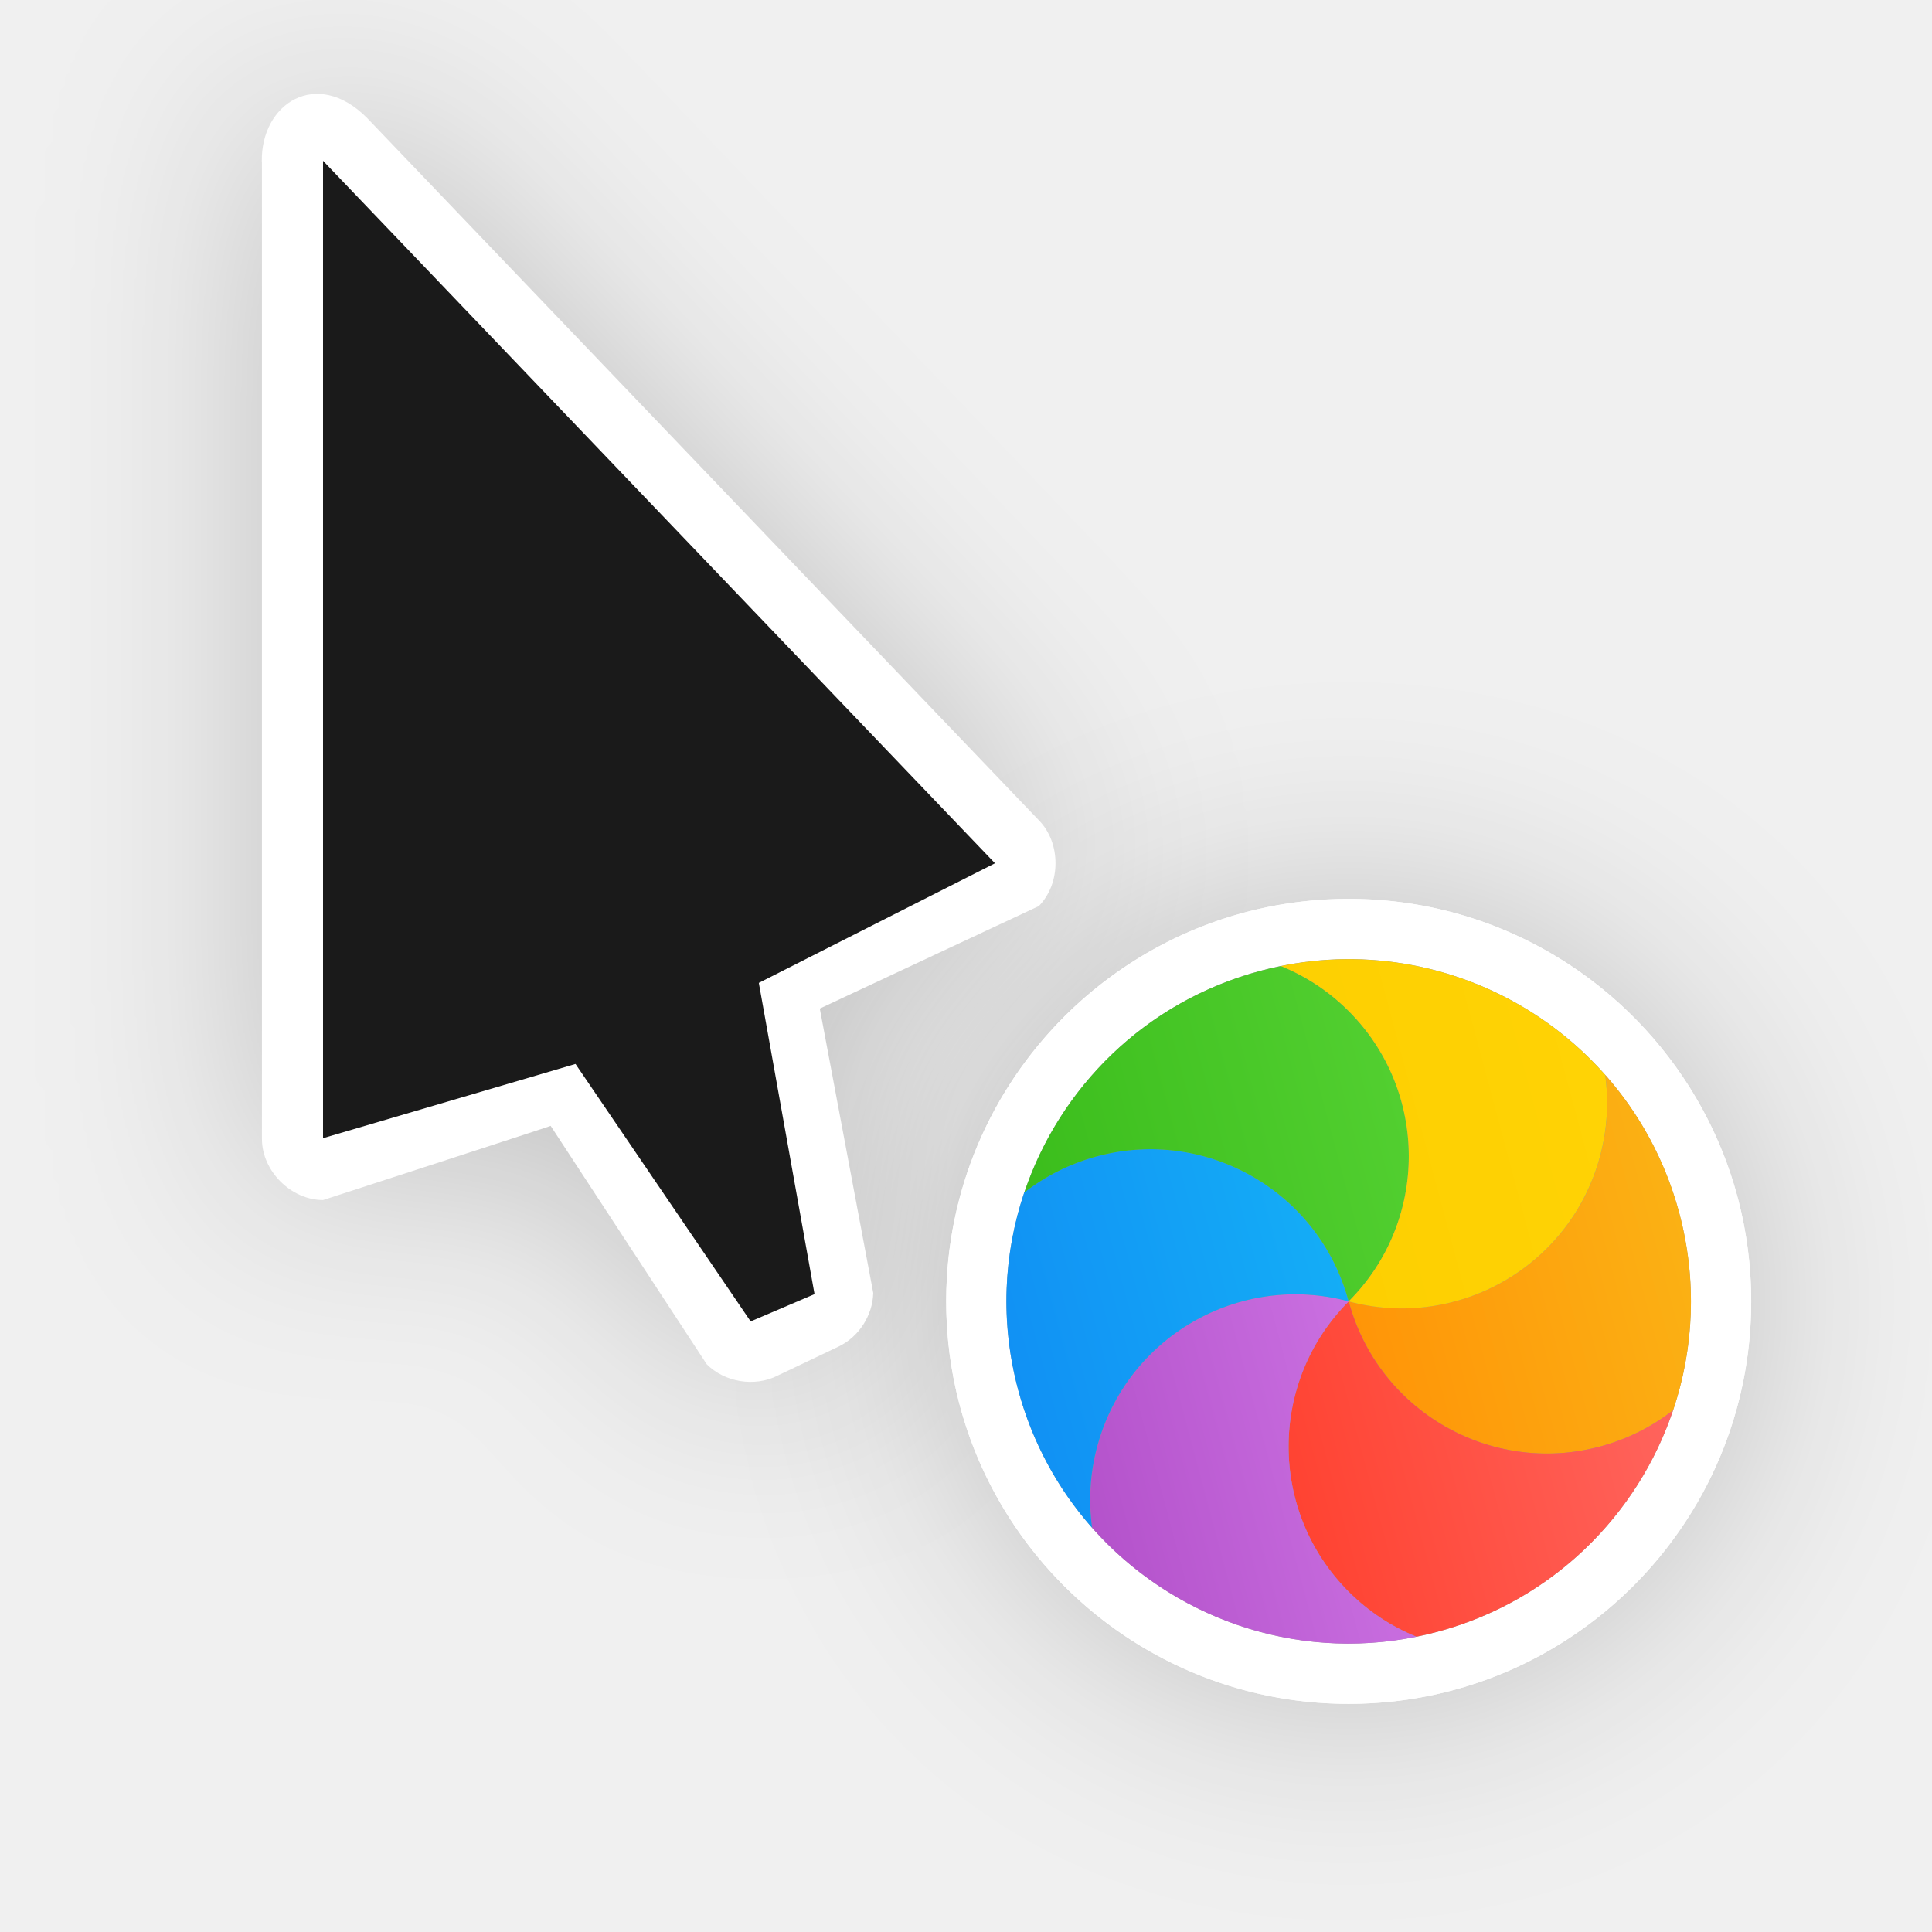
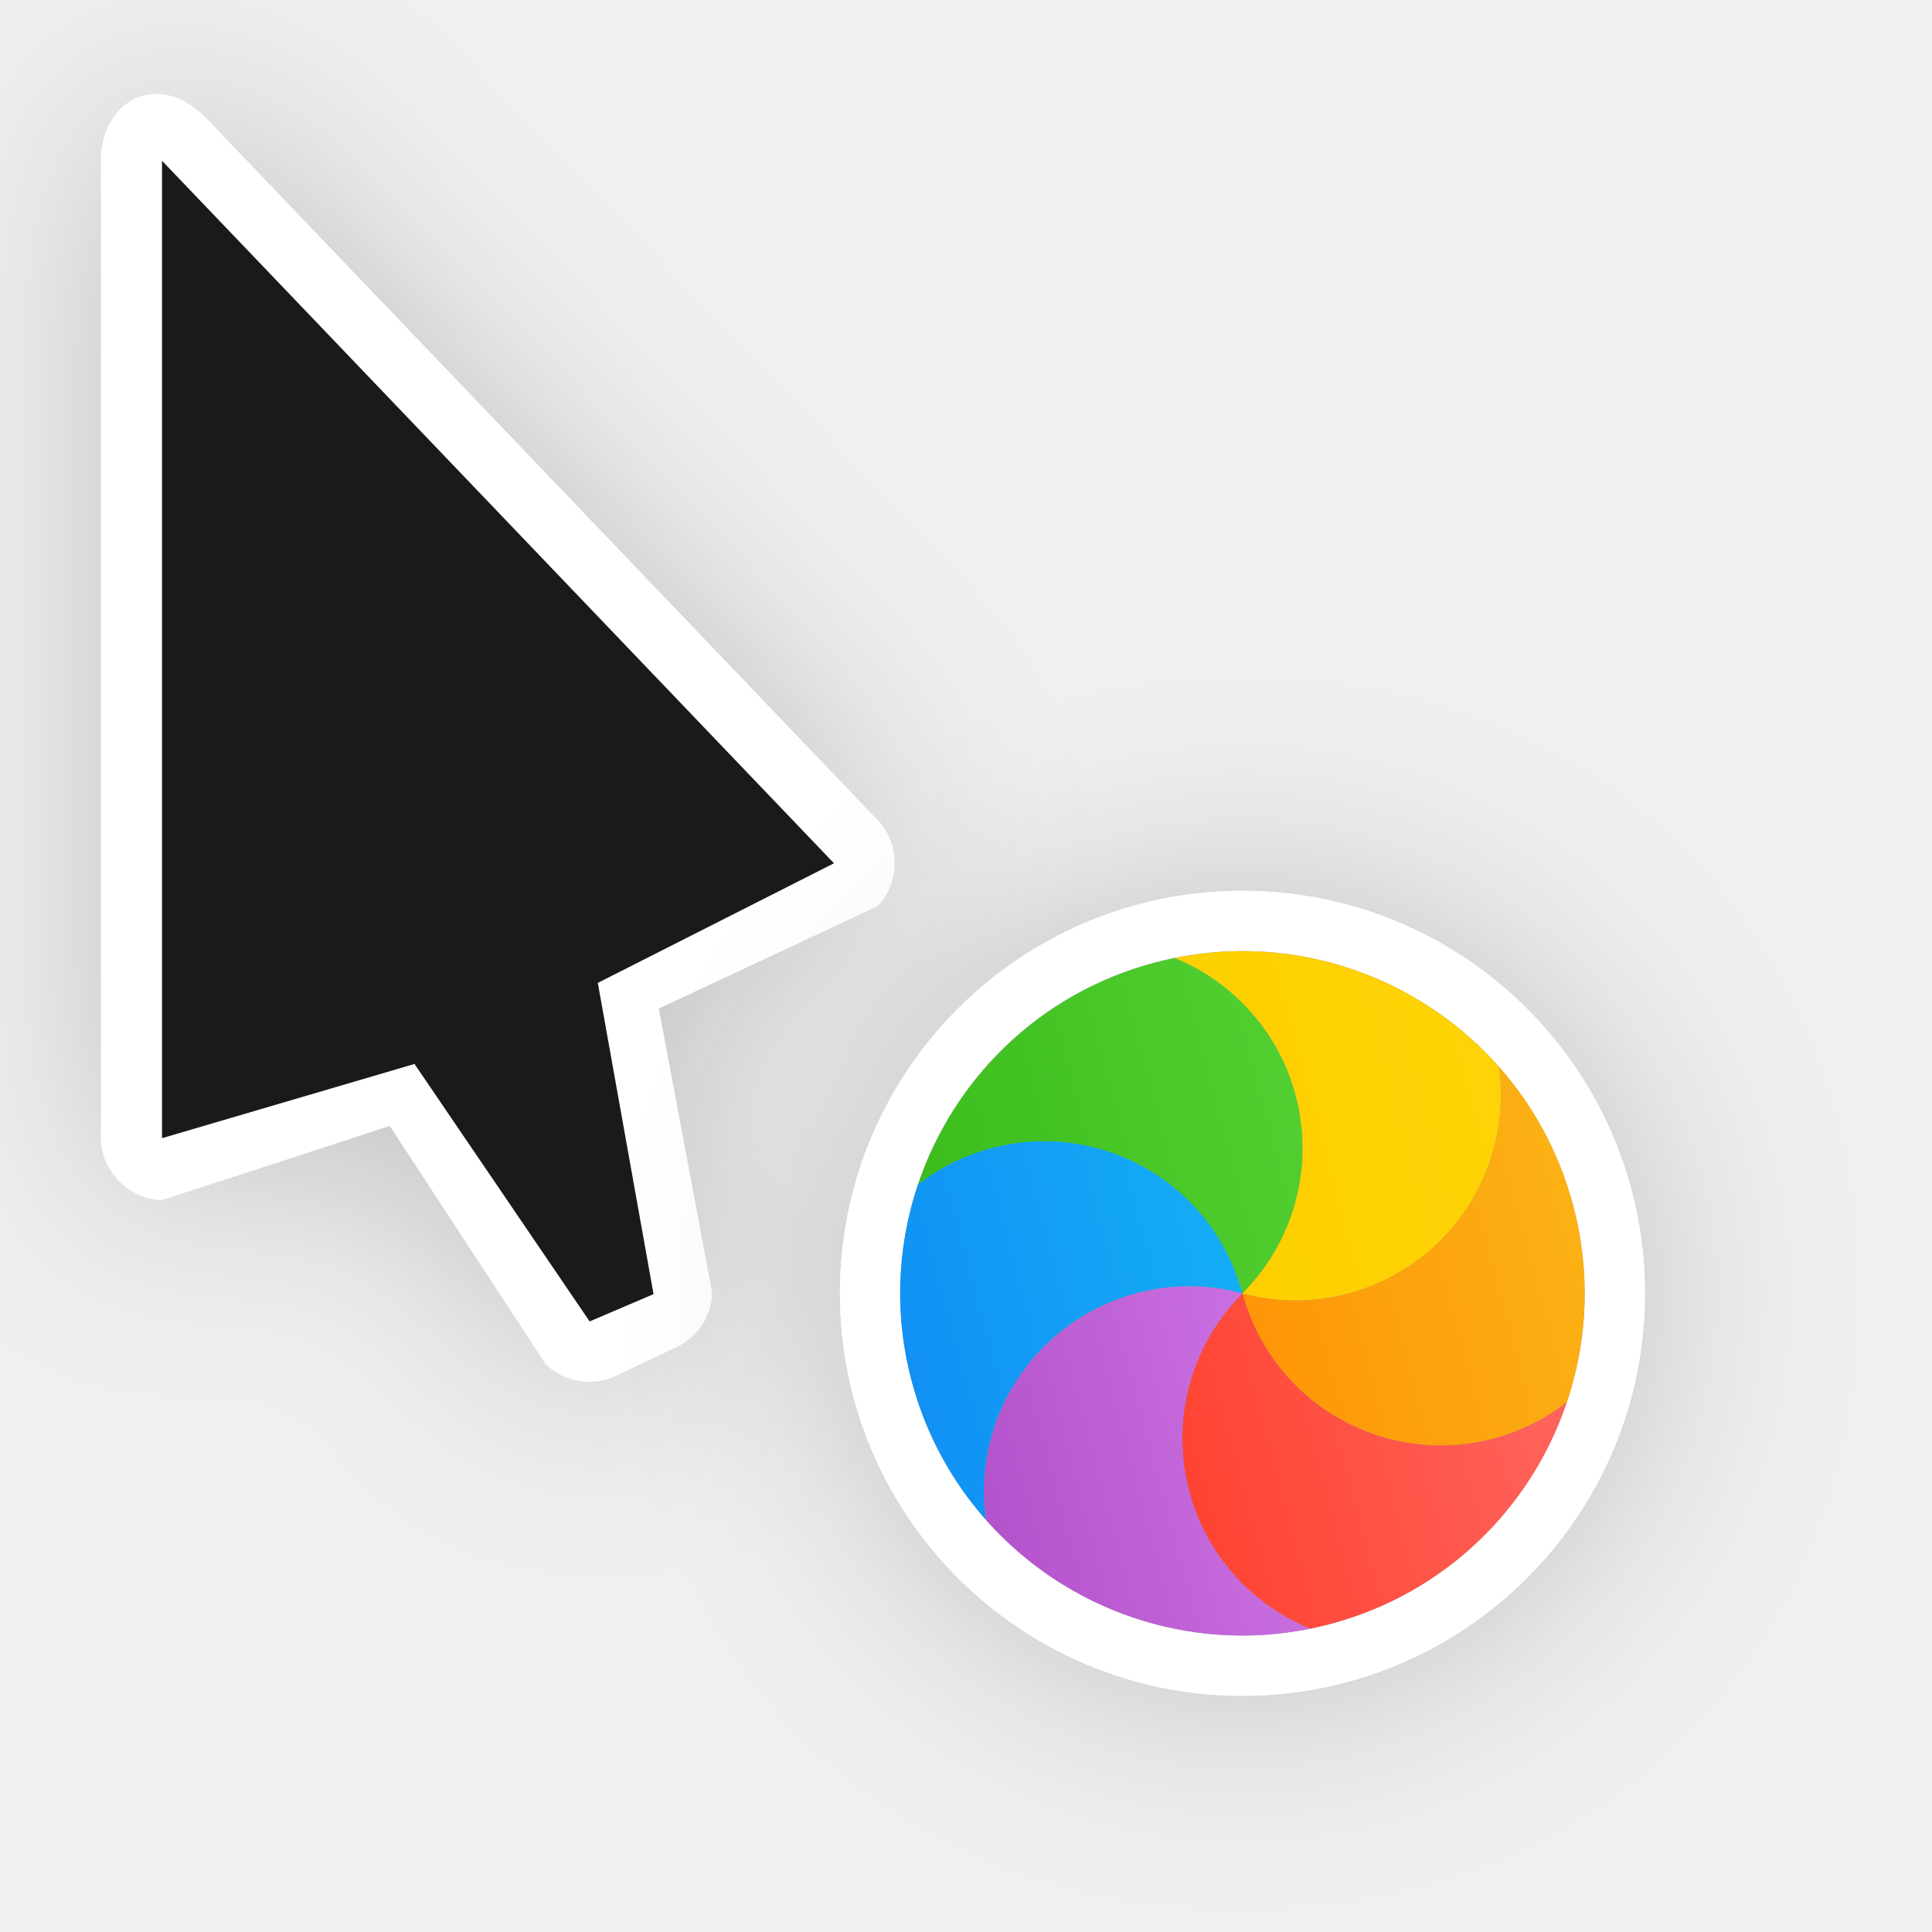
<svg xmlns="http://www.w3.org/2000/svg" height="24" viewBox="0 0 24 24" width="24" version="1.1" id="svg82">
  <defs id="defs86">
    <filter style="color-interpolation-filters:sRGB" id="filter1719" x="-0.328" width="1.656" y="-0.202" height="1.404">
      <feGaussianBlur stdDeviation="1.347" id="feGaussianBlur1721" />
    </filter>
    <filter style="color-interpolation-filters:sRGB" id="filter1723" x="-0.323" width="1.647" y="-0.323" height="1.647">
      <feGaussianBlur stdDeviation="2.965" id="feGaussianBlur1725" />
    </filter>
  </defs>
  <linearGradient id="a" gradientTransform="matrix(0.4579123,0,0,0.4380064,8.607332,9.250079)" gradientUnits="userSpaceOnUse" x1="17.871" x2="17.871" y1="7.669" y2="17.893">
    <stop offset="0" stop-color="#fbb114" id="stop2" />
    <stop offset="1" stop-color="#ff9508" id="stop4" />
  </linearGradient>
  <linearGradient id="b" gradientTransform="matrix(0.4206575,0,0,0.4767976,8.607332,9.250079)" gradientUnits="userSpaceOnUse" x1="23.954" x2="23.954" y1="8.61" y2="19.256">
    <stop offset="0" stop-color="#ff645d" id="stop7" />
    <stop offset="1" stop-color="#ff4332" id="stop9" />
  </linearGradient>
  <linearGradient id="c" gradientTransform="matrix(0.4914857,0,0,0.4080861,8.607332,9.250079)" gradientUnits="userSpaceOnUse" x1="20.127" x2="20.127" y1="19.205" y2="29.033">
    <stop offset="0" stop-color="#ca70e1" id="stop12" />
    <stop offset="1" stop-color="#b452cb" id="stop14" />
  </linearGradient>
  <linearGradient id="d" gradientTransform="matrix(0.4579123,0,0,0.4380064,8.607332,9.250079)" gradientUnits="userSpaceOnUse" x1="16.36" x2="16.36" y1="17.893" y2="28.118">
    <stop offset="0" stop-color="#14adf6" id="stop17" />
    <stop offset="1" stop-color="#1191f4" id="stop19" />
  </linearGradient>
  <linearGradient id="e" gradientTransform="matrix(0.4206575,0,0,0.4767976,8.607332,9.250079)" gradientUnits="userSpaceOnUse" x1="13.308" x2="13.308" y1="13.619" y2="24.265">
    <stop offset="0" stop-color="#52cf30" id="stop22" />
    <stop offset="1" stop-color="#3bbd1c" id="stop24" />
  </linearGradient>
  <linearGradient id="f" gradientTransform="matrix(0.4914857,0,0,0.4080861,8.607332,9.250079)" gradientUnits="userSpaceOnUse" x1="11.766" x2="11.766" y1="9.377" y2="19.205">
    <stop offset="0" stop-color="#ffd305" id="stop27" />
    <stop offset="1" stop-color="#fdcf01" id="stop29" />
  </linearGradient>
  <filter id="g" height="1.272" width="1.441" x="-0.22" y="-0.136" style="color-interpolation-filters:sRGB">
    <feGaussianBlur stdDeviation="1.192" id="feGaussianBlur32" />
  </filter>
  <filter id="h" height="1.444" width="1.444" x="-0.222" y="-0.222" style="color-interpolation-filters:sRGB">
    <feGaussianBlur stdDeviation="1.202" id="feGaussianBlur35" />
  </filter>
-   <path style="opacity:0.2;fill:#000000;fill-opacity:1;stroke-width:0.759;filter:url(#filter1719)" id="path1677" d="M 3.254,2.007 V 14.149 c 3.8e-5,0.397 0.362,0.759 0.759,0.759 0,0 2.946,-0.956 2.828,-0.922 l 1.939,2.962 c 0.224,0.224 0.594,0.284 0.877,0.142 l 0.765,-0.364 c 0.249,-0.121 0.42,-0.387 0.427,-0.664 l -0.664,-3.533 2.721,-1.272 c 0.277,-0.281 0.277,-0.787 0,-1.067 L 4.558,1.462 C 3.936,0.84 3.241,1.284 3.254,2.007 Z" />
-   <g transform="matrix(0.4545453,0,0,0.4545453,-147.3018,-353.978)" style="opacity:0.2;fill:#000000;fill-opacity:1;fill-rule:evenodd;filter:url(#filter1723)" id="g1697">
+   <path style="opacity:0.2;fill:#000000;fill-opacity:1;stroke-width:0.759;filter:url(#filter1719)" id="path1677" d="M 1.254,2.007 V 14.149 c 3.8e-5,0.397 0.362,0.759 0.759,0.759 0,0 2.946,-0.956 2.828,-0.922 l 1.939,2.962 c 0.224,0.224 0.594,0.284 0.877,0.142 L 8.422,16.726 c 0.249,-0.121 0.42,-0.387 0.427,-0.664 l -0.664,-3.533 2.721,-1.272 c 0.277,-0.281 0.277,-0.787 0,-1.067 L 2.558,1.462 C 1.936,0.84 1.241,1.284 1.254,2.007 Z" />
+   <g id="g46" transform="matrix(0.7588509,0,0,0.7588509,-122.5974,-577.1077)">
+     <path style="fill:#ffffff" id="path42" d="m 163.209,763.147 v 16 c 5e-5,0.524 0.476,1 1,1 0,0 3.883,-1.259 3.726,-1.215 l 2.555,3.903 c 0.295,0.295 0.783,0.375 1.156,0.188 l 1.008,-0.48 c 0.328,-0.159 0.554,-0.51 0.562,-0.875 l -0.875,-4.656 3.585,-1.677 c 0.365,-0.37 0.365,-1.037 0,-1.406 l -11,-11.5 c -0.82,-0.82 -1.736,-0.235 -1.719,0.719 z" />
+     <path style="fill:#1a1a1a" id="path44" d="m 164.209,779.134 v -16 l 11,11.5 -3.866,1.958 0.912,5.095 -1.046,0.447 -2.867,-4.215 z" />
+   </g>
+   <g transform="matrix(0.4545453,0,0,0.4545453,-148.6218,-354.078)" style="opacity:0.2;fill:#000000;fill-opacity:1;fill-rule:evenodd;filter:url(#filter1723)" id="g1697">
    <circle id="circle1683" r="11" cy="814.317" cx="360.923" style="fill:#000000;fill-opacity:1" />
    <path id="path1685" d="m 367.005,805.15 c 0.333,0.789 0.518,1.656 0.518,2.567 0,3.645 -2.955,6.6 -6.6,6.6 1.823,-3.157 0.741,-7.193 -2.416,-9.016 -0.789,-0.456 -1.633,-0.73 -2.484,-0.835 1.475,-0.735 3.139,-1.149 4.9,-1.149 2.249,0 4.34,0.675 6.082,1.833 z" style="fill:#000000;fill-opacity:1" />
    <path id="path1687" d="m 371.902,815.002 c -0.516,0.683 -1.175,1.276 -1.963,1.731 -3.157,1.823 -7.193,0.741 -9.016,-2.416 3.645,0 6.6,-2.955 6.6,-6.6 0,-0.91 -0.184,-1.778 -0.518,-2.567 2.964,1.971 4.918,5.341 4.918,9.167 0,0.23 -0.007,0.459 -0.021,0.685 z" style="fill:#000000;fill-opacity:1" />
    <path id="path1689" d="m 365.823,824.168 c -0.851,-0.106 -1.695,-0.38 -2.484,-0.835 -3.157,-1.823 -4.238,-5.859 -2.416,-9.016 1.823,3.157 5.859,4.238 9.016,2.416 0.788,-0.455 1.447,-1.048 1.963,-1.731 -0.247,4.022 -2.656,7.46 -6.079,9.166 z" style="fill:#000000;fill-opacity:1" />
    <path id="path1691" d="m 354.841,823.484 c -0.333,-0.789 -0.518,-1.656 -0.518,-2.567 0,-3.645 2.955,-6.6 6.6,-6.6 -1.823,3.157 -0.741,7.193 2.416,9.016 0.789,0.456 1.633,0.73 2.484,0.835 -1.475,0.735 -3.139,1.149 -4.9,1.149 -2.249,0 -4.34,-0.675 -6.082,-1.833 z" style="fill:#000000;fill-opacity:1" />
    <path id="path1693" d="m 349.944,813.632 c 0.516,-0.683 1.175,-1.276 1.963,-1.731 3.157,-1.823 7.193,-0.741 9.016,2.416 -3.645,0 -6.6,2.955 -6.6,6.6 0,0.91 0.184,1.778 0.518,2.567 -2.964,-1.971 -4.918,-5.341 -4.918,-9.167 0,-0.23 0.007,-0.459 0.021,-0.685 z" style="fill:#000000;fill-opacity:1" />
    <path id="path1695" d="m 356.023,804.466 c 0.851,0.106 1.695,0.38 2.484,0.835 3.157,1.823 4.238,5.859 2.416,9.016 -1.823,-3.157 -5.859,-4.238 -9.016,-2.416 -0.788,0.455 -1.447,1.048 -1.963,1.731 0.247,-4.022 2.656,-7.46 6.079,-9.166 z" style="fill:#000000;fill-opacity:1" />
  </g>
-   <g id="g46" transform="matrix(0.7588509,0,0,0.7588509,-120.5974,-577.1077)">
-     <path style="fill:#ffffff" id="path42" d="m 163.209,763.147 v 16 c 5e-5,0.524 0.476,1 1,1 0,0 3.883,-1.259 3.726,-1.215 l 2.555,3.903 c 0.295,0.295 0.783,0.375 1.156,0.188 l 1.008,-0.48 c 0.328,-0.159 0.554,-0.51 0.562,-0.875 l -0.875,-4.656 3.585,-1.677 c 0.365,-0.37 0.365,-1.037 0,-1.406 l -11,-11.5 c -0.82,-0.82 -1.736,-0.235 -1.719,0.719 z" />
-     <path style="fill:#1a1a1a" id="path44" d="m 164.209,779.134 v -16 l 11,11.5 -3.866,1.958 0.912,5.095 -1.046,0.447 -2.867,-4.215 z" />
-   </g>
-   <g id="g62" style="fill:#ffffff;fill-rule:evenodd" transform="matrix(0.4545453,0,0,0.4545453,-147.3018,-353.978)">
+   <g id="g62" style="fill:#ffffff;fill-rule:evenodd" transform="matrix(0.4545453,0,0,0.4545453,-148.6218,-354.078)">
    <circle cx="360.923" cy="814.317" r="11" id="circle48" />
    <path d="m 367.005,805.15 c 0.333,0.789 0.518,1.656 0.518,2.567 0,3.645 -2.955,6.6 -6.6,6.6 1.823,-3.157 0.741,-7.193 -2.416,-9.016 -0.789,-0.456 -1.633,-0.73 -2.484,-0.835 1.475,-0.735 3.139,-1.149 4.9,-1.149 2.249,0 4.34,0.675 6.082,1.833 z" id="path50" />
    <path d="m 371.902,815.002 c -0.516,0.683 -1.175,1.276 -1.963,1.731 -3.157,1.823 -7.193,0.741 -9.016,-2.416 3.645,0 6.6,-2.955 6.6,-6.6 0,-0.91 -0.184,-1.778 -0.518,-2.567 2.964,1.971 4.918,5.341 4.918,9.167 0,0.23 -0.007,0.459 -0.021,0.685 z" id="path52" />
    <path d="m 365.823,824.168 c -0.851,-0.106 -1.695,-0.38 -2.484,-0.835 -3.157,-1.823 -4.238,-5.859 -2.416,-9.016 1.823,3.157 5.859,4.238 9.016,2.416 0.788,-0.455 1.447,-1.048 1.963,-1.731 -0.247,4.022 -2.656,7.46 -6.079,9.166 z" id="path54" />
    <path d="m 354.841,823.484 c -0.333,-0.789 -0.518,-1.656 -0.518,-2.567 0,-3.645 2.955,-6.6 6.6,-6.6 -1.823,3.157 -0.741,7.193 2.416,9.016 0.789,0.456 1.633,0.73 2.484,0.835 -1.475,0.735 -3.139,1.149 -4.9,1.149 -2.249,0 -4.34,-0.675 -6.082,-1.833 z" id="path56" />
    <path d="m 349.944,813.632 c 0.516,-0.683 1.175,-1.276 1.963,-1.731 3.157,-1.823 7.193,-0.741 9.016,2.416 -3.645,0 -6.6,2.955 -6.6,6.6 0,0.91 0.184,1.778 0.518,2.567 -2.964,-1.971 -4.918,-5.341 -4.918,-9.167 0,-0.23 0.007,-0.459 0.021,-0.685 z" id="path58" />
    <path d="m 356.023,804.466 c 0.851,0.106 1.695,0.38 2.484,0.835 3.157,1.823 4.238,5.859 2.416,9.016 -1.823,-3.157 -5.859,-4.238 -9.016,-2.416 -0.788,0.455 -1.447,1.048 -1.963,1.731 0.247,-4.022 2.656,-7.46 6.079,-9.166 z" id="path60" />
  </g>
-   <g id="g1646" transform="rotate(75,17.2344,17.09141)">
+   <g id="g1646" transform="rotate(75,16.63956,16.18128)">
    <circle style="fill:#959595;fill-rule:evenodd;stroke-width:0.423" id="circle64" r="4.25" cy="17.316" cx="16.216" />
    <g transform="matrix(0.9489808,0,0,0.9489808,0.6105051,1.100282)" id="g1636">
      <path d="m 18.921,13.355 c 0.136,0.321 0.211,0.674 0.211,1.045 0,1.484 -1.203,2.687 -2.687,2.687 0.742,-1.285 0.302,-2.929 -0.984,-3.671 -0.321,-0.185 -0.665,-0.297 -1.011,-0.34 0.601,-0.299 1.278,-0.468 1.995,-0.468 0.916,0 1.767,0.275 2.476,0.746 z" id="path66" style="fill:url(#a);fill-rule:evenodd;stroke-width:0.445" />
      <path d="m 20.915,17.366 c -0.21,0.278 -0.478,0.519 -0.799,0.705 -1.285,0.742 -2.929,0.302 -3.671,-0.984 1.484,0 2.687,-1.203 2.687,-2.687 0,-0.371 -0.075,-0.724 -0.211,-1.045 1.207,0.802 2.002,2.174 2.002,3.732 0,0.094 -0.003,0.187 -0.009,0.279 z" id="path68" style="fill:url(#b);fill-rule:evenodd;stroke-width:0.445" />
      <path d="m 18.44,21.098 c -0.346,-0.043 -0.69,-0.155 -1.011,-0.34 -1.285,-0.742 -1.726,-2.385 -0.984,-3.671 0.742,1.285 2.385,1.726 3.671,0.984 0.321,-0.185 0.589,-0.427 0.799,-0.705 -0.101,1.638 -1.081,3.037 -2.475,3.732 z" id="path70" style="fill:url(#c);fill-rule:evenodd;stroke-width:0.445" />
      <path d="m 13.968,20.82 c -0.136,-0.321 -0.211,-0.674 -0.211,-1.045 0,-1.484 1.203,-2.687 2.687,-2.687 -0.742,1.285 -0.302,2.929 0.984,3.671 0.321,0.186 0.665,0.297 1.011,0.34 -0.601,0.299 -1.278,0.468 -1.995,0.468 -0.916,0 -1.767,-0.275 -2.476,-0.746 z" id="path72" style="fill:url(#d);fill-rule:evenodd;stroke-width:0.445" />
      <path d="m 11.975,16.809 c 0.21,-0.278 0.478,-0.519 0.799,-0.705 1.285,-0.742 2.929,-0.302 3.671,0.984 -1.484,0 -2.687,1.203 -2.687,2.687 0,0.371 0.075,0.724 0.211,1.045 -1.207,-0.802 -2.002,-2.174 -2.002,-3.732 0,-0.094 0.003,-0.187 0.009,-0.279 z" id="path74" style="fill:url(#e);fill-rule:evenodd;stroke-width:0.445" />
      <path d="m 14.45,13.077 c 0.346,0.043 0.69,0.155 1.011,0.34 1.285,0.742 1.726,2.385 0.984,3.671 -0.742,-1.285 -2.385,-1.726 -3.671,-0.984 -0.321,0.185 -0.589,0.427 -0.799,0.705 0.101,-1.638 1.081,-3.037 2.475,-3.732 z" id="path76" style="fill:url(#f);fill-rule:evenodd;stroke-width:0.445" />
    </g>
  </g>
</svg>
